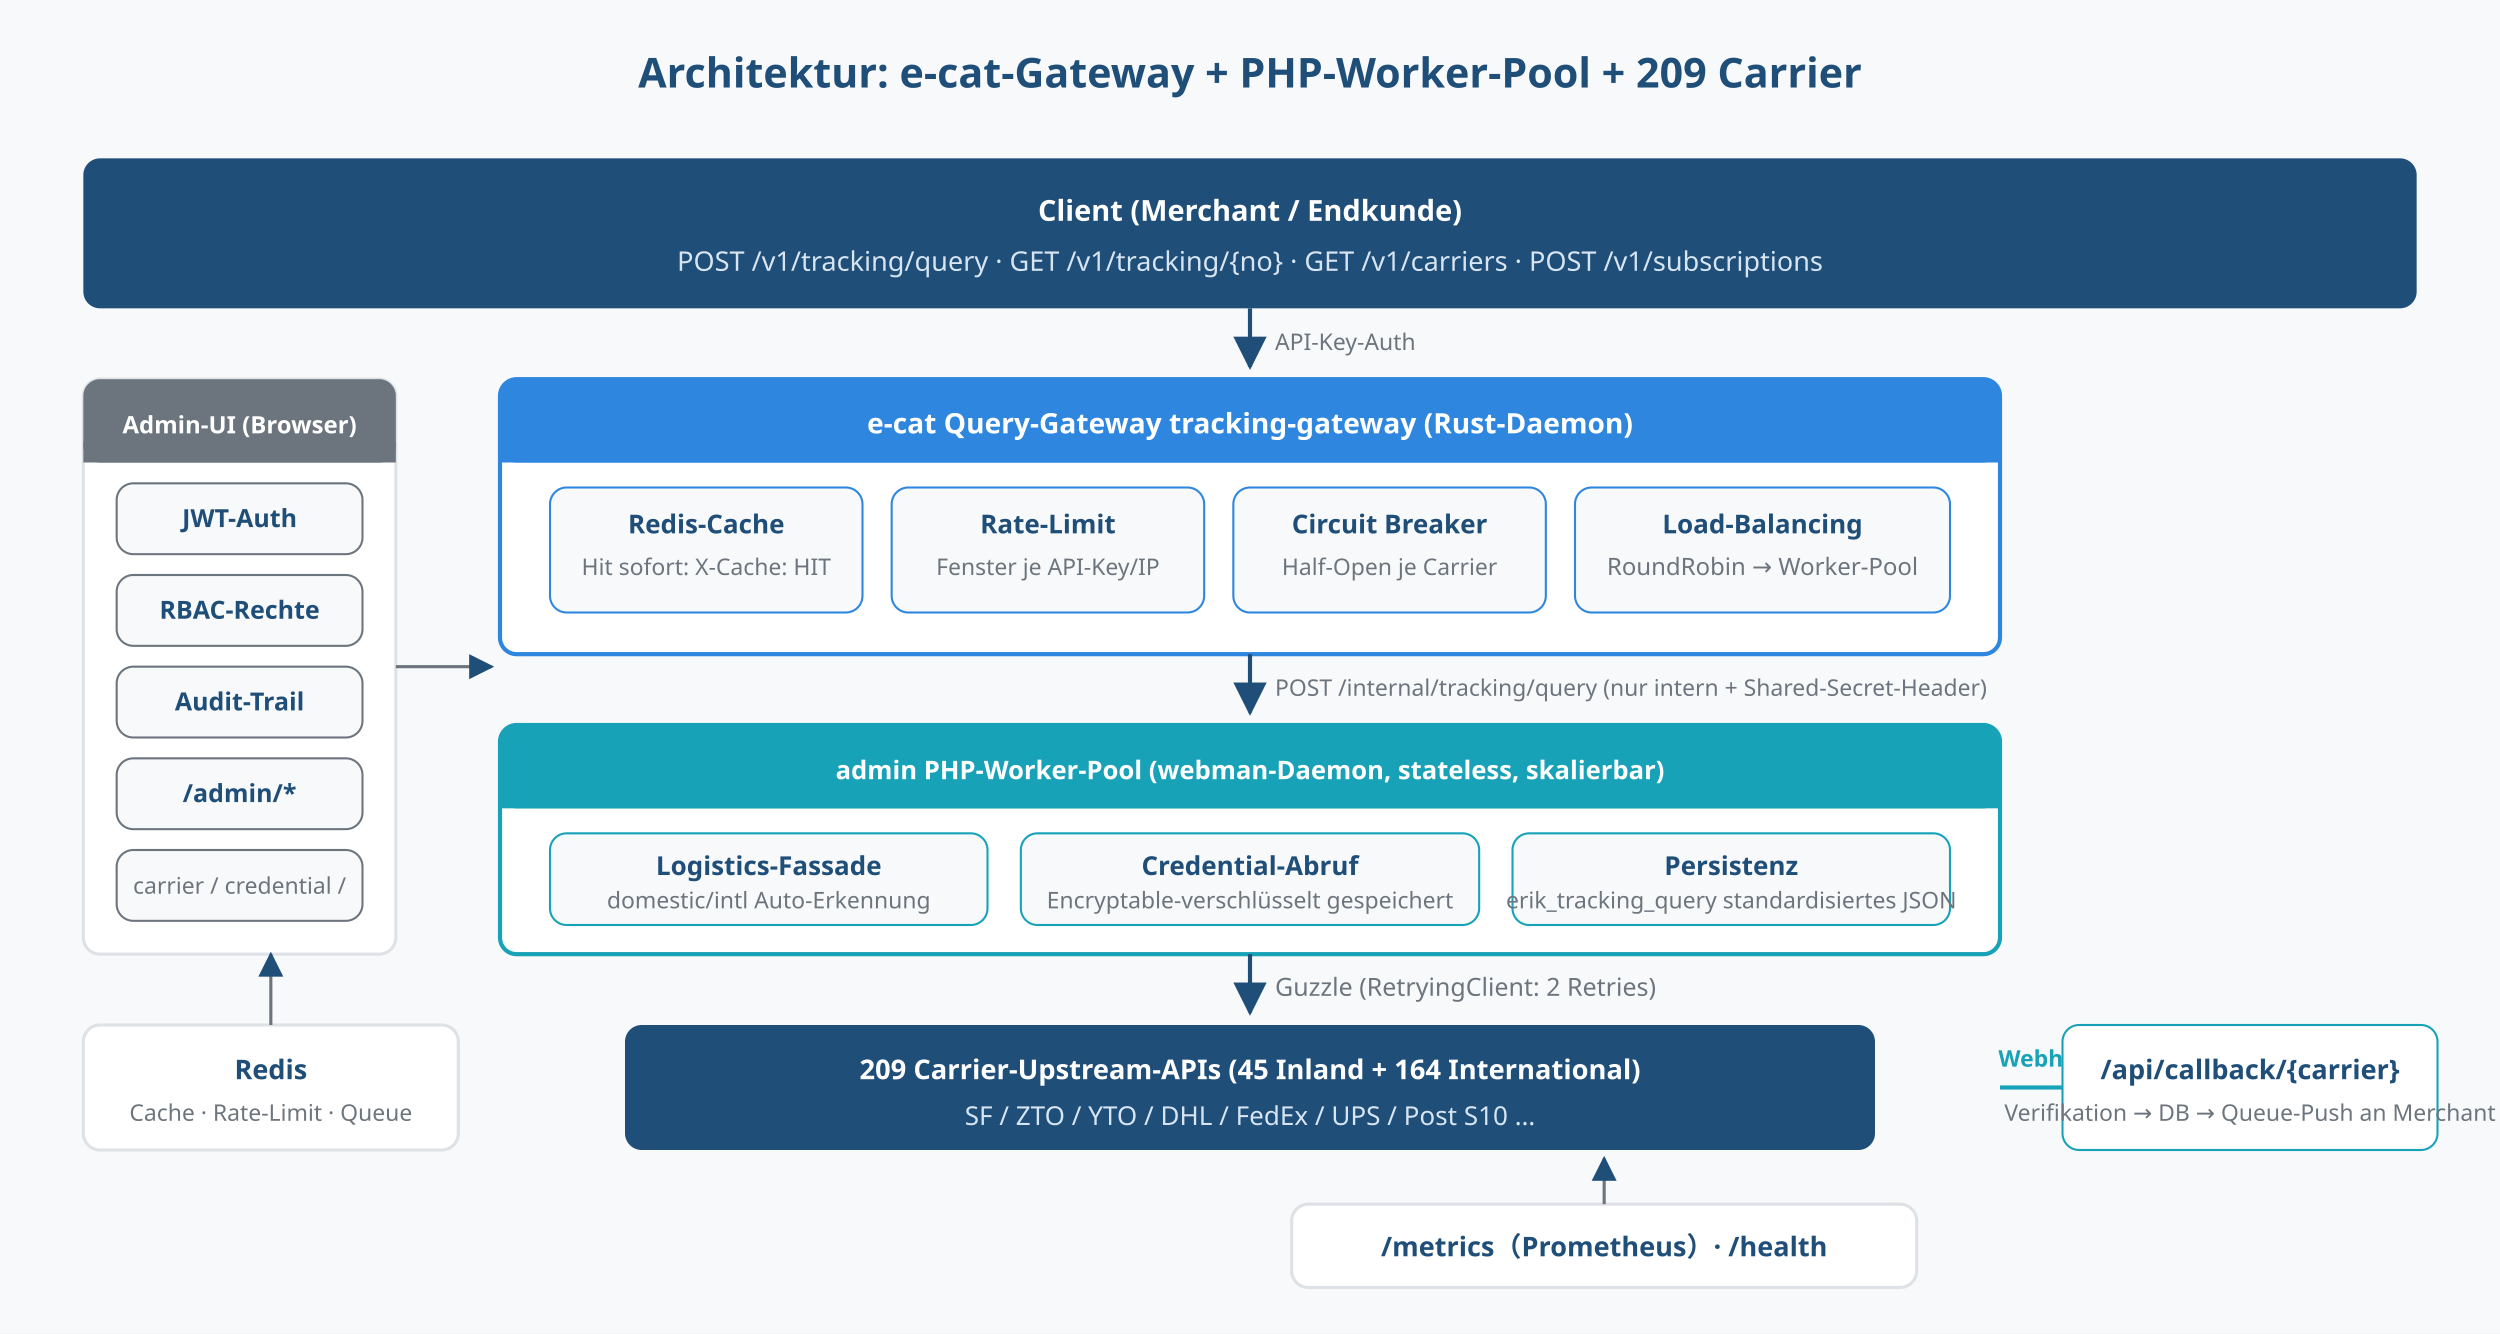
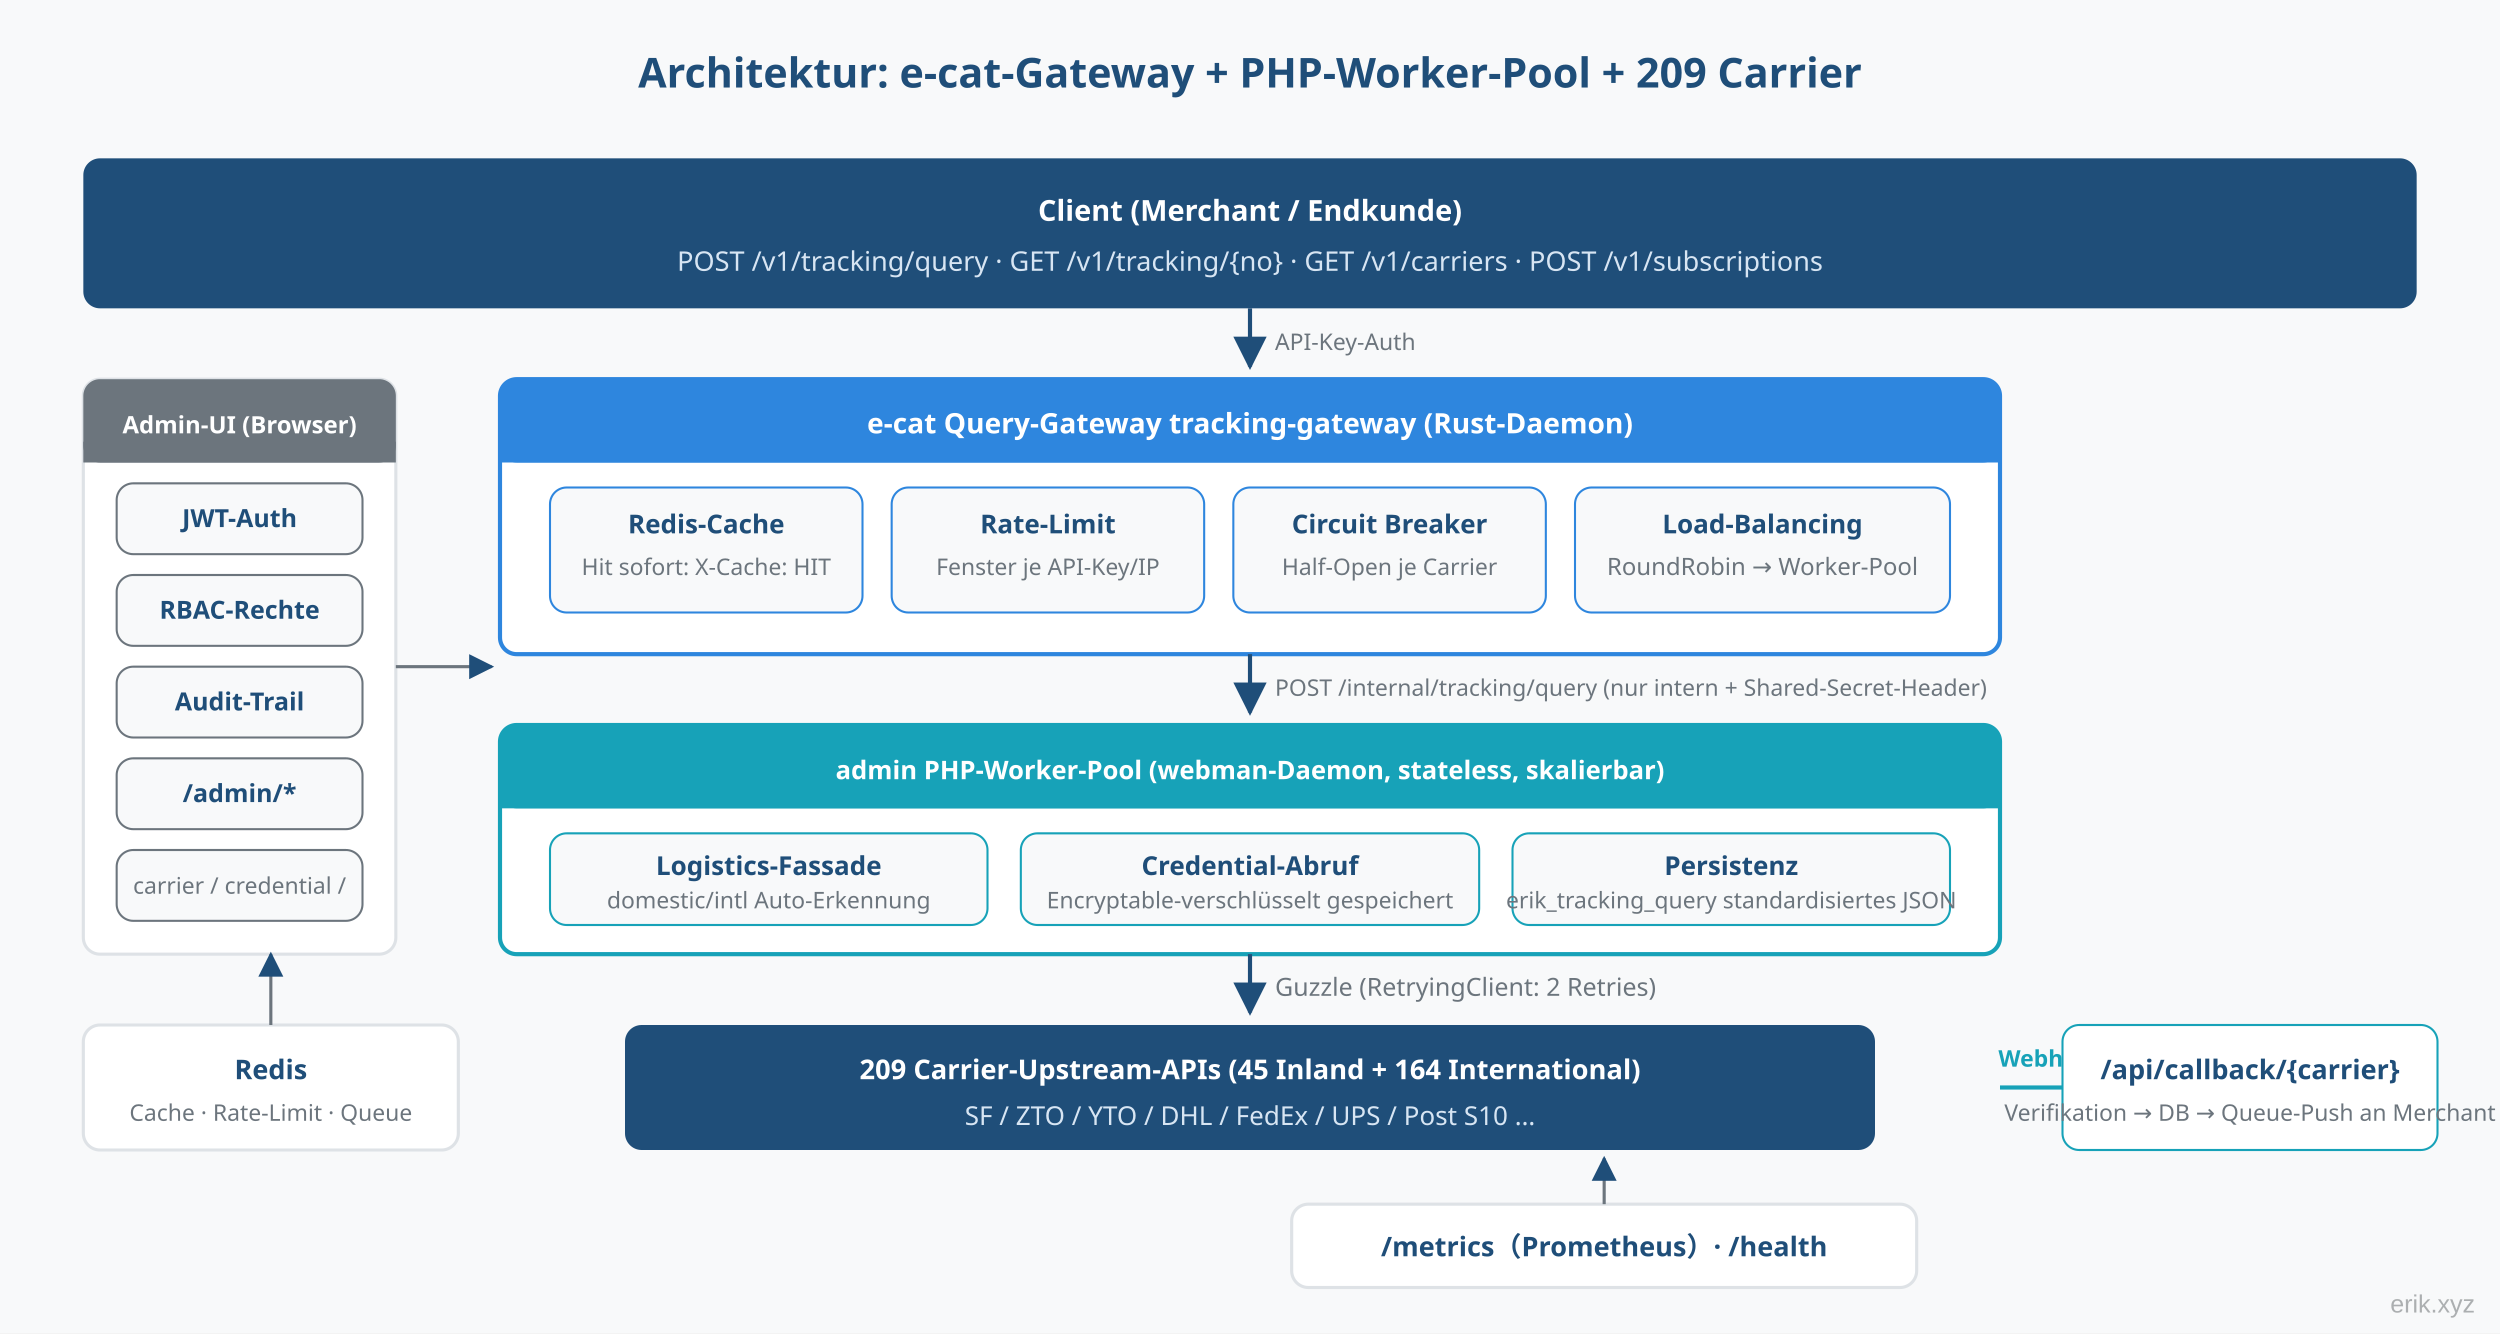
<svg xmlns="http://www.w3.org/2000/svg" viewBox="0 0 1200 640" font-family="'PingFang SC','Noto Sans SC','Microsoft YaHei',sans-serif">
  <defs>
    <marker id="arrow" viewBox="0 0 10 10" refX="9" refY="5" markerWidth="8" markerHeight="8" orient="auto-start-reverse">
      <path d="M0,0 L10,5 L0,10 z" fill="#1F4E79" />
    </marker>
    <marker id="arrow2" viewBox="0 0 10 10" refX="9" refY="5" markerWidth="8" markerHeight="8" orient="auto-start-reverse">
      <path d="M0,0 L10,5 L0,10 z" fill="#17A2B8" />
    </marker>
  </defs>
  <rect x="0" y="0" width="1200" height="640" fill="#F8F9FA" />
  <text x="600" y="42" text-anchor="middle" font-size="19.8" font-weight="bold" fill="#1F4E79">Architektur: e-cat-Gateway + PHP-Worker-Pool + 209 Carrier</text>
  <rect x="40" y="76" width="1120" height="72" rx="8" fill="#1F4E79" />
  <text x="600" y="106" text-anchor="middle" font-size="13.9" font-weight="bold" fill="#FFFFFF">Client (Merchant / Endkunde)</text>
  <text x="600" y="130" text-anchor="middle" font-size="13" fill="#D7E5F3">POST /v1/tracking/query · GET /v1/tracking/{no} · GET /v1/carriers · POST /v1/subscriptions</text>
  <line x1="600" y1="148" x2="600" y2="176" stroke="#1F4E79" stroke-width="2" marker-end="url(#arrow)" />
  <text x="612" y="168" font-size="11" fill="#6C757D">API-Key-Auth</text>
  <rect x="240" y="182" width="720" height="132" rx="8" fill="#FFFFFF" stroke="#2E86DE" stroke-width="2" />
  <rect x="240" y="182" width="720" height="40" rx="8" fill="#2E86DE" />
  <rect x="240" y="212" width="720" height="10" fill="#2E86DE" />
  <text x="600" y="208" text-anchor="middle" font-size="13.5" font-weight="bold" fill="#FFFFFF">e-cat Query-Gateway tracking-gateway (Rust-Daemon)</text>
  <g font-size="12.5" fill="#212529" text-anchor="middle">
    <rect x="264" y="234" width="150" height="60" rx="8" fill="#F8F9FA" stroke="#2E86DE" />
    <text x="339" y="256" font-weight="bold" fill="#1F4E79">Redis-Cache</text>
    <text x="339" y="276" font-size="11" fill="#6C757D">Hit sofort: X-Cache: HIT</text>
    <rect x="428" y="234" width="150" height="60" rx="8" fill="#F8F9FA" stroke="#2E86DE" />
    <text x="503" y="256" font-weight="bold" fill="#1F4E79">Rate-Limit</text>
    <text x="503" y="276" font-size="11" fill="#6C757D">Fenster je API-Key/IP</text>
    <rect x="592" y="234" width="150" height="60" rx="8" fill="#F8F9FA" stroke="#2E86DE" />
    <text x="667" y="256" font-weight="bold" fill="#1F4E79">Circuit Breaker</text>
    <text x="667" y="276" font-size="11" fill="#6C757D">Half-Open je Carrier</text>
    <rect x="756" y="234" width="180" height="60" rx="8" fill="#F8F9FA" stroke="#2E86DE" />
    <text x="846" y="256" font-weight="bold" fill="#1F4E79">Load-Balancing</text>
    <text x="846" y="276" font-size="11.5" fill="#6C757D">RoundRobin → Worker-Pool</text>
  </g>
  <line x1="600" y1="314" x2="600" y2="342" stroke="#1F4E79" stroke-width="2" marker-end="url(#arrow)" />
  <text x="612" y="334" font-size="11" fill="#6C757D">POST /internal/tracking/query (nur intern + Shared-Secret-Header)</text>
  <rect x="240" y="348" width="720" height="110" rx="8" fill="#FFFFFF" stroke="#17A2B8" stroke-width="2" />
  <rect x="240" y="348" width="720" height="40" rx="8" fill="#17A2B8" />
  <rect x="240" y="378" width="720" height="10" fill="#17A2B8" />
  <text x="600" y="374" text-anchor="middle" font-size="12.3" font-weight="bold" fill="#FFFFFF">admin PHP-Worker-Pool (webman-Daemon, stateless, skalierbar)</text>
  <g font-size="12.5" fill="#212529" text-anchor="middle">
    <rect x="264" y="400" width="210" height="44" rx="8" fill="#F8F9FA" stroke="#17A2B8" />
    <text x="369" y="420" font-weight="bold" fill="#1F4E79">Logistics-Fassade</text>
    <text x="369" y="436" font-size="11" fill="#6C757D">domestic/intl Auto-Erkennung</text>
    <rect x="490" y="400" width="220" height="44" rx="8" fill="#F8F9FA" stroke="#17A2B8" />
    <text x="600" y="420" font-weight="bold" fill="#1F4E79">Credential-Abruf</text>
    <text x="600" y="436" font-size="11" fill="#6C757D">Encryptable-verschlüsselt gespeichert</text>
    <rect x="726" y="400" width="210" height="44" rx="8" fill="#F8F9FA" stroke="#17A2B8" />
    <text x="831" y="420" font-weight="bold" fill="#1F4E79">Persistenz</text>
    <text x="831" y="436" font-size="11" fill="#6C757D">erik_tracking_query standardisiertes JSON</text>
  </g>
  <line x1="600" y1="458" x2="600" y2="486" stroke="#1F4E79" stroke-width="2" marker-end="url(#arrow)" />
  <text x="612" y="478" font-size="12" fill="#6C757D">Guzzle (RetryingClient: 2 Retries)</text>
  <rect x="300" y="492" width="600" height="60" rx="8" fill="#1F4E79" />
  <text x="600" y="518" text-anchor="middle" font-size="13.1" font-weight="bold" fill="#FFFFFF">209 Carrier-Upstream-APIs (45 Inland + 164 International)</text>
  <text x="600" y="540" text-anchor="middle" font-size="12.5" fill="#D7E5F3">SF / ZTO / YTO / DHL / FedEx / UPS / Post S10 …</text>
  <line x1="960" y1="522" x2="1060" y2="522" stroke="#17A2B8" stroke-width="2" marker-end="url(#arrow2)" />
  <text x="1010" y="512" text-anchor="middle" font-size="11" fill="#17A2B8" font-weight="bold">Webhook-Callback</text>
  <rect x="990" y="492" width="180" height="60" rx="8" fill="#FFFFFF" stroke="#17A2B8" />
  <text x="1080" y="518" text-anchor="middle" font-size="13" font-weight="bold" fill="#1F4E79">/api/callback/{carrier}</text>
  <text x="1080" y="538" text-anchor="middle" font-size="11" fill="#6C757D">Verifikation → DB → Queue-Push an Merchant</text>
  <rect x="40" y="182" width="150" height="276" rx="8" fill="#FFFFFF" stroke="#DEE2E6" stroke-width="1.5" />
  <rect x="40" y="182" width="150" height="40" rx="8" fill="#6C757D" />
  <rect x="40" y="212" width="150" height="10" fill="#6C757D" />
  <text x="115" y="208" text-anchor="middle" font-size="11.5" font-weight="bold" fill="#FFFFFF">Admin-UI (Browser)</text>
  <g font-size="12" fill="#212529" text-anchor="middle">
    <rect x="56" y="232" width="118" height="34" rx="8" fill="#F8F9FA" stroke="#6C757D" />
    <text x="115" y="253" fill="#1F4E79" font-weight="bold">JWT-Auth</text>
    <rect x="56" y="276" width="118" height="34" rx="8" fill="#F8F9FA" stroke="#6C757D" />
    <text x="115" y="297" fill="#1F4E79" font-weight="bold">RBAC-Rechte</text>
    <rect x="56" y="320" width="118" height="34" rx="8" fill="#F8F9FA" stroke="#6C757D" />
    <text x="115" y="341" fill="#1F4E79" font-weight="bold">Audit-Trail</text>
    <rect x="56" y="364" width="118" height="34" rx="8" fill="#F8F9FA" stroke="#6C757D" />
    <text x="115" y="385" fill="#1F4E79" font-weight="bold">/admin/*</text>
    <rect x="56" y="408" width="118" height="34" rx="8" fill="#F8F9FA" stroke="#6C757D" />
    <text x="115" y="429" font-size="11" fill="#6C757D">carrier / credential /</text>
  </g>
  <line x1="190" y1="320" x2="236" y2="320" stroke="#6C757D" stroke-width="1.5" marker-end="url(#arrow)" />
  <rect x="40" y="492" width="180" height="60" rx="8" fill="#FFFFFF" stroke="#DEE2E6" stroke-width="1.5" />
  <text x="130" y="518" text-anchor="middle" font-size="13" font-weight="bold" fill="#1F4E79">Redis</text>
  <text x="130" y="538" text-anchor="middle" font-size="11" fill="#6C757D">Cache · Rate-Limit · Queue</text>
  <rect x="620" y="578" width="300" height="40" rx="8" fill="#FFFFFF" stroke="#DEE2E6" stroke-width="1.5" />
  <text x="770" y="603" text-anchor="middle" font-size="13" font-weight="bold" fill="#1F4E79">/metrics（Prometheus）· /health</text>
  <line x1="770" y1="578" x2="770" y2="556" stroke="#6C757D" stroke-width="1.5" marker-end="url(#arrow)" />
  <line x1="130" y1="492" x2="130" y2="458" stroke="#6C757D" stroke-width="1.5" marker-end="url(#arrow)" />
+   <text x="1188" y="630" fill="rgba(33,37,41,0.35)" font-size="12" font-family="Arial, sans-serif" text-anchor="end">erik.xyz</text>
</svg>
